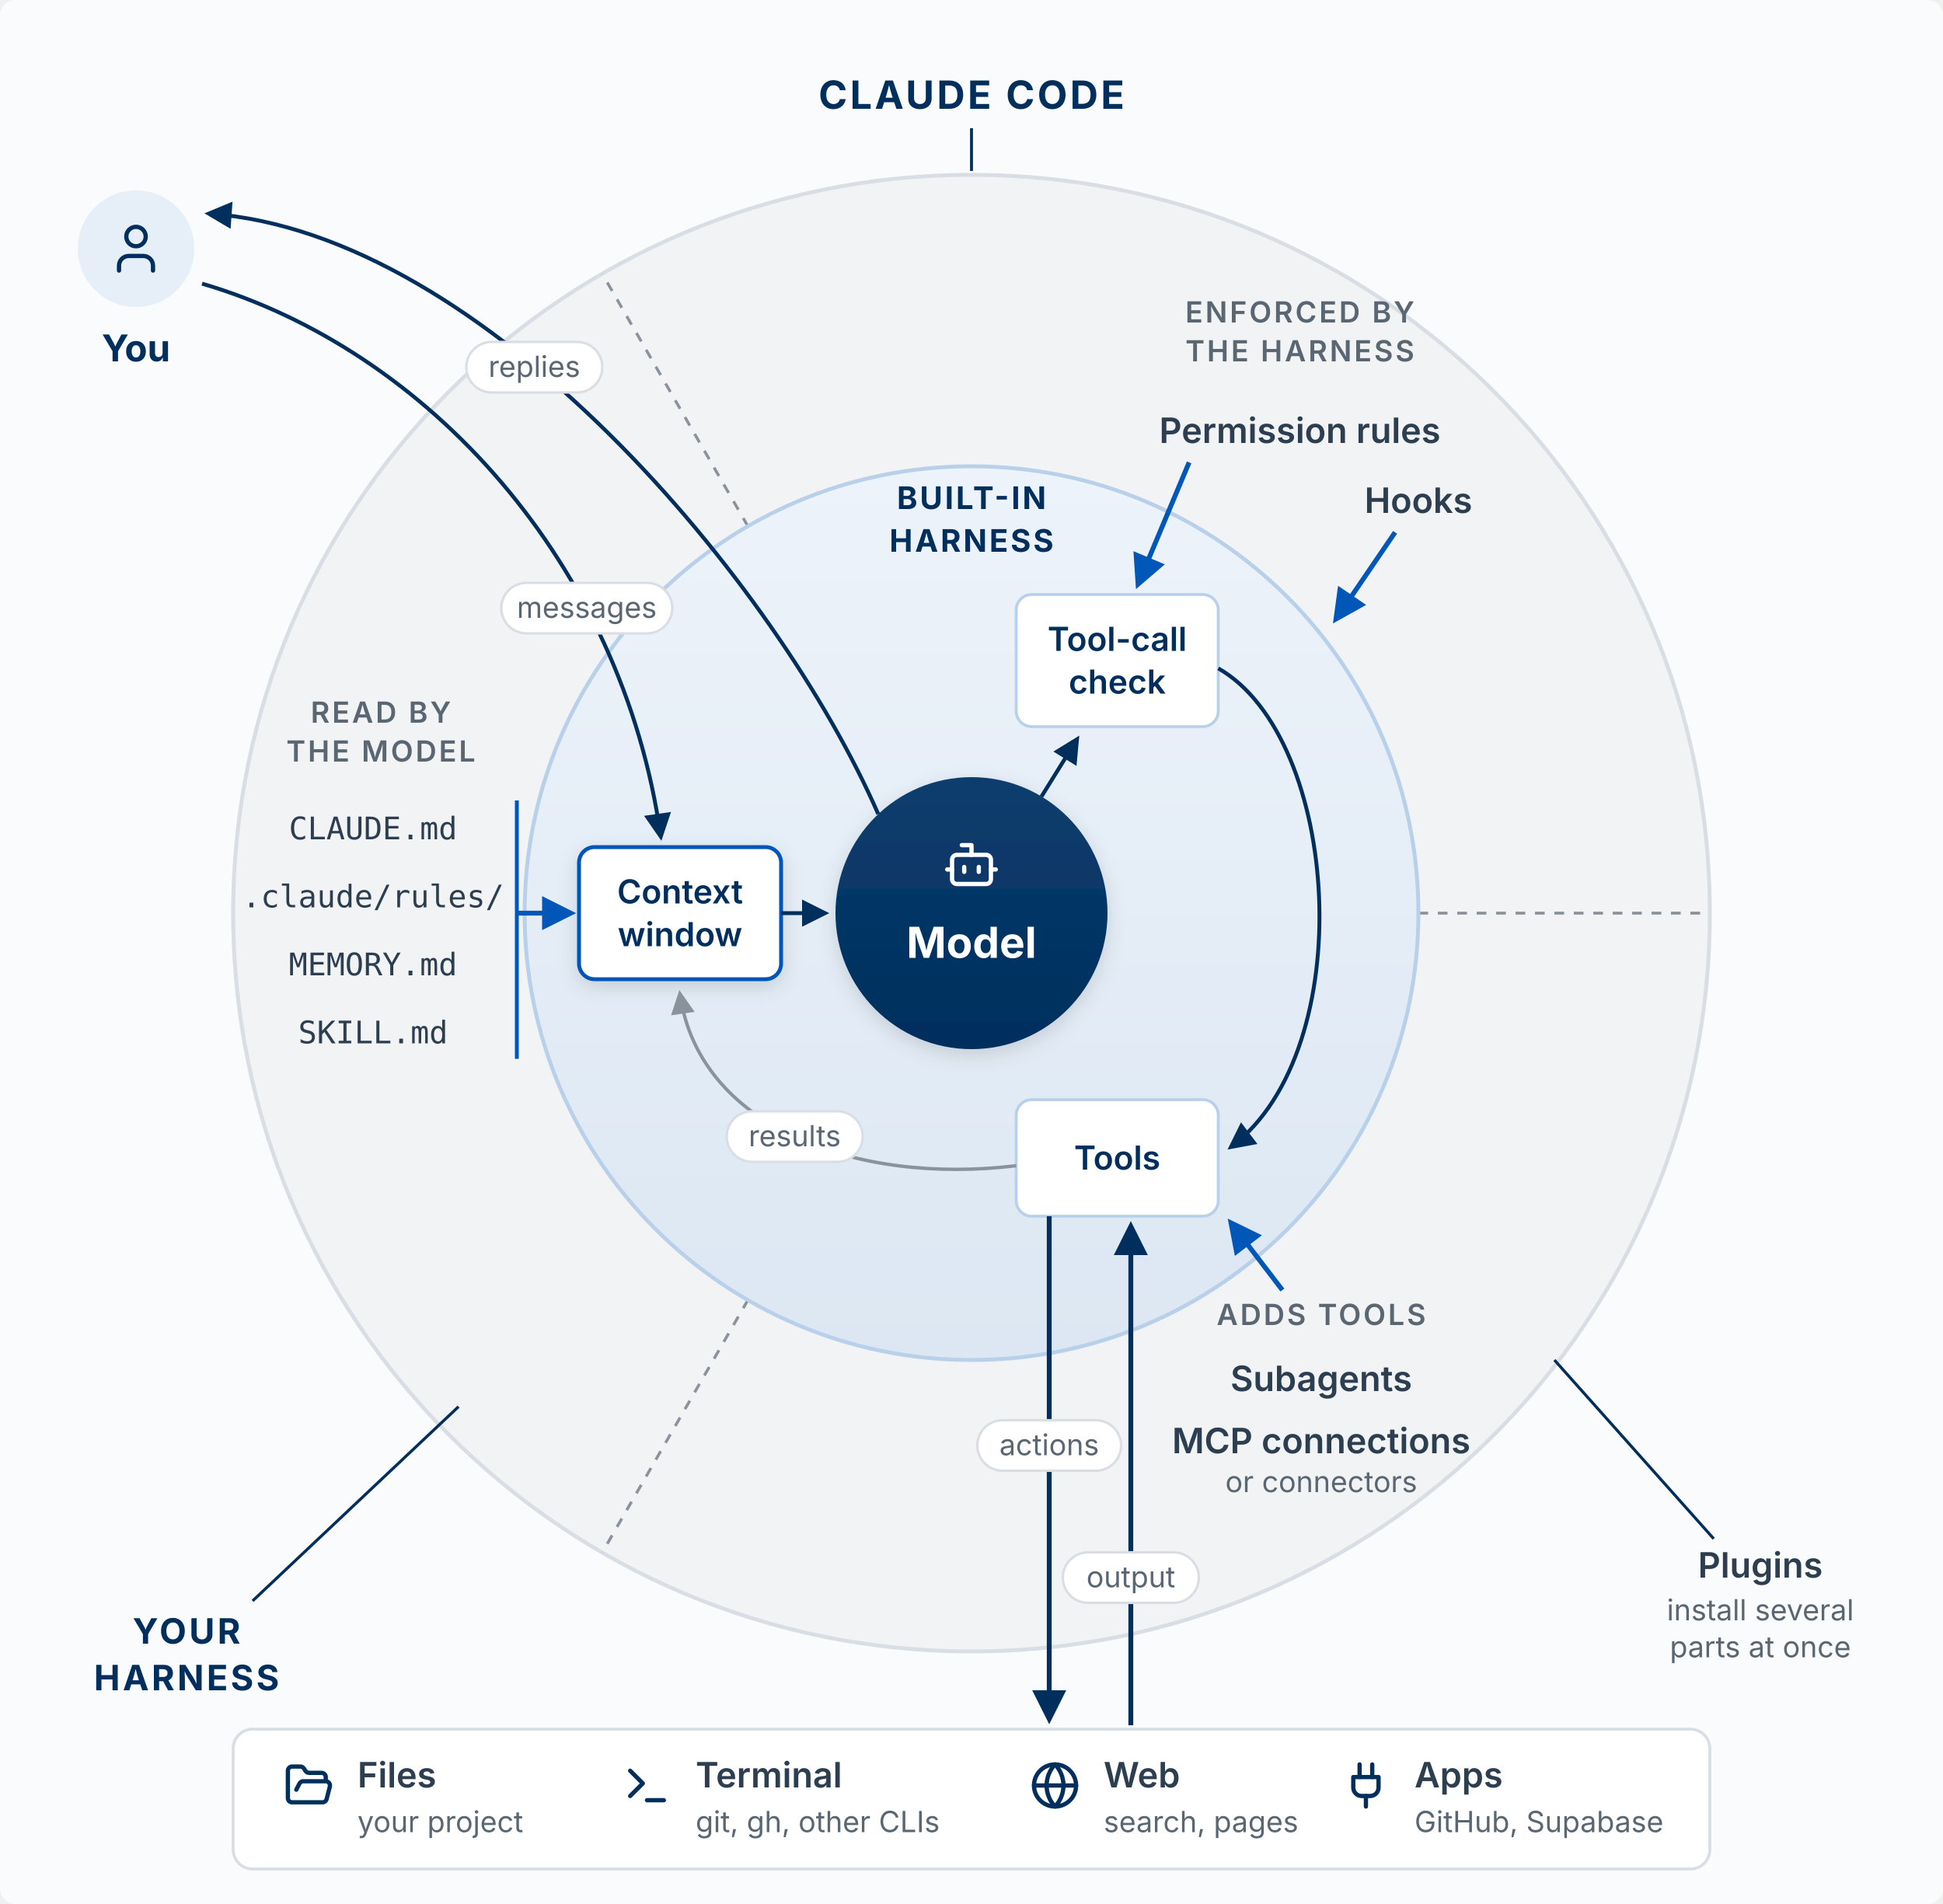
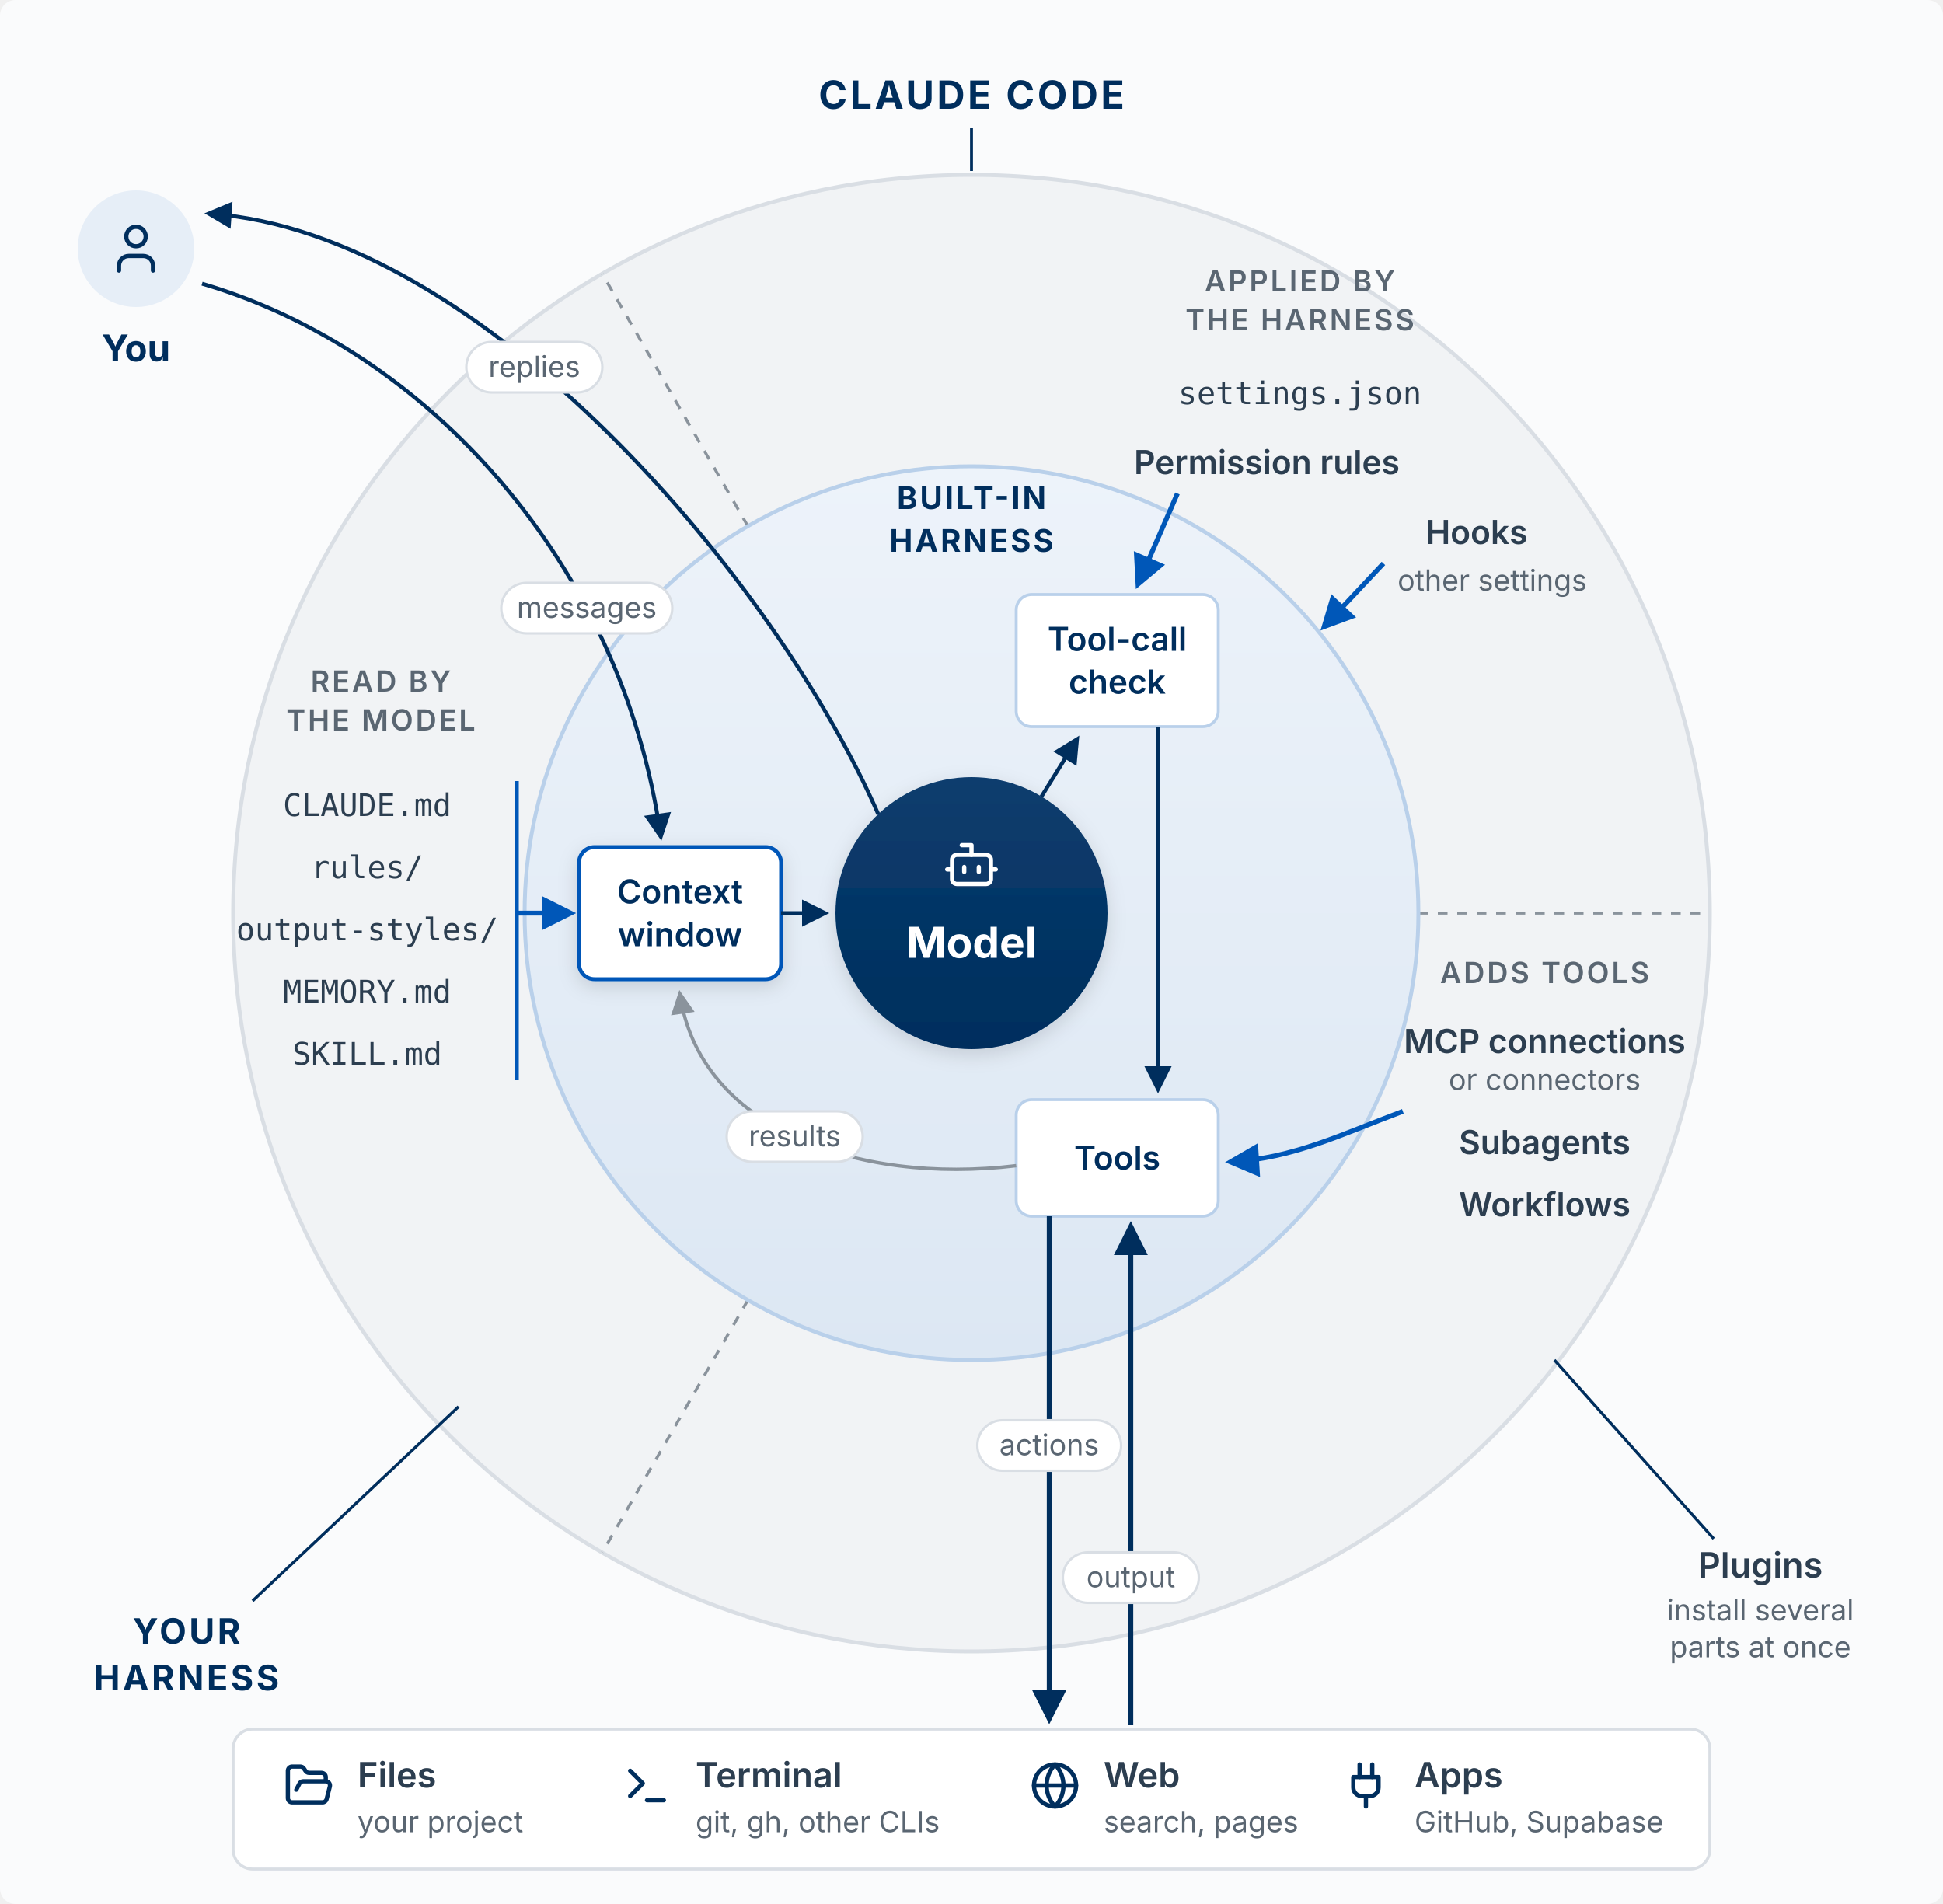
<svg xmlns="http://www.w3.org/2000/svg" viewBox="0 0 1000 980" role="img" font-family="Inter, 'Helvetica Neue', Helvetica, Arial, sans-serif">
  <defs>
    <marker id="ar" viewBox="0 0 10 10" refX="8" refY="5" markerWidth="7" markerHeight="7" orient="auto-start-reverse">
      <path d="M0 0 L10 5 L0 10 z" fill="#0057B8" />
    </marker>
    <marker id="an" viewBox="0 0 10 10" refX="8" refY="5" markerWidth="7" markerHeight="7" orient="auto-start-reverse">
      <path d="M0 0 L10 5 L0 10 z" fill="#002E5D" />
    </marker>
    <marker id="ag" viewBox="0 0 10 10" refX="8" refY="5" markerWidth="7" markerHeight="7" orient="auto-start-reverse">
      <path d="M0 0 L10 5 L0 10 z" fill="#8A939C" />
    </marker>
    <linearGradient id="gModel" x1="0" y1="0" x2="0" y2="1">
      <stop offset="0" stop-color="#0B3D6E" />
      <stop offset="1" stop-color="#002E5D" />
    </linearGradient>
    <linearGradient id="gHarness" x1="0" y1="0" x2="0" y2="1">
      <stop offset="0" stop-color="#EDF3FA" />
      <stop offset="1" stop-color="#DCE7F3" />
    </linearGradient>
    <filter id="sh" x="-20%" y="-20%" width="140%" height="140%">
      <feDropShadow dx="0" dy="3" stdDeviation="5" flood-opacity="0.13" />
    </filter>
  </defs>
  <rect width="1000" height="980" rx="8" fill="#FAFBFC" />
  <text x="500" y="56" text-anchor="middle" font-size="20" font-weight="700" letter-spacing="1.4" fill="#002E5D">CLAUDE CODE</text>
  <line x1="500" y1="66" x2="500" y2="88" stroke="#002E5D" stroke-width="1.5" />
  <circle cx="500" cy="470" r="380" fill="#F1F3F5" stroke="#D9DEE4" stroke-width="2" />
  <line x1="385" y1="271" x2="310" y2="141" stroke="#8A939C" stroke-width="1.5" stroke-dasharray="5 5" />
  <line x1="730" y1="470" x2="880" y2="470" stroke="#8A939C" stroke-width="1.5" stroke-dasharray="5 5" />
  <line x1="385" y1="669" x2="310" y2="799" stroke="#8A939C" stroke-width="1.5" stroke-dasharray="5 5" />
  <circle cx="500" cy="470" r="230" fill="url(#gHarness)" stroke="#B9D0EA" stroke-width="2" />
  <text x="500" y="262" text-anchor="middle" font-size="16" font-weight="700" letter-spacing="1.2" fill="#002E5D">BUILT-IN</text>
  <text x="500" y="284" text-anchor="middle" font-size="16" font-weight="700" letter-spacing="1.2" fill="#002E5D">HARNESS</text>
  <circle cx="500" cy="470" r="70" fill="url(#gModel)" filter="url(#sh)" />
  <g transform="translate(485,430) scale(1.25)" fill="none" stroke="#FFFFFF" stroke-width="1.76" stroke-linecap="round" stroke-linejoin="round">
    <path d="M12 8V4H8" />
    <rect width="16" height="12" x="4" y="8" rx="2" />
    <path d="M2 14h2" />
    <path d="M20 14h2" />
    <path d="M15 13v2" />
    <path d="M9 13v2" />
  </g>
  <text x="500" y="493" text-anchor="middle" font-size="22" font-weight="700" fill="#FFFFFF">Model</text>
  <rect x="298" y="436" width="104" height="68" rx="8" fill="#FFFFFF" stroke="#0057B8" stroke-width="2" filter="url(#sh)" />
  <text x="350" y="465" text-anchor="middle" font-size="17" font-weight="600" fill="#002E5D">Context</text>
  <text x="350" y="487" text-anchor="middle" font-size="17" font-weight="600" fill="#002E5D">window</text>
  <path d="M402 470 H424" stroke="#002E5D" stroke-width="2" fill="none" marker-end="url(#an)" />
  <rect x="523" y="306" width="104" height="68" rx="8" fill="#FFFFFF" stroke="#B9D0EA" stroke-width="1.5" />
  <text x="575" y="335" text-anchor="middle" font-size="17" font-weight="600" fill="#002E5D">Tool-call</text>
  <text x="575" y="357" text-anchor="middle" font-size="17" font-weight="600" fill="#002E5D">check</text>
  <path d="M536 410 L554 381" stroke="#002E5D" stroke-width="2" fill="none" marker-end="url(#an)" />
  <rect x="523" y="566" width="104" height="60" rx="8" fill="#FFFFFF" stroke="#B9D0EA" stroke-width="1.5" />
  <text x="575" y="602" text-anchor="middle" font-size="17" font-weight="600" fill="#002E5D">Tools</text>
-   <path d="M627 344 C690 380 700 540 634 590" stroke="#002E5D" stroke-width="2" fill="none" marker-end="url(#an)" />
+   <path d="M596 374 V560" stroke="#002E5D" stroke-width="2" fill="none" marker-end="url(#an)" />
  <path d="M523 600 C440 610 360 580 350 512" stroke="#8A939C" stroke-width="1.75" fill="none" marker-end="url(#ag)" />
  <rect x="374" y="572" width="70" height="26" rx="13" fill="#FFFFFF" stroke="#D9DEE4" stroke-width="1.25" />
  <text x="409" y="590" text-anchor="middle" font-size="15" fill="#5A6672">results</text>
-   <text x="196" y="372" text-anchor="middle" font-size="15" font-weight="600" letter-spacing="1.2" fill="#5A6672">READ BY</text>
-   <text x="196" y="392" text-anchor="middle" font-size="15" font-weight="600" letter-spacing="1.2" fill="#5A6672">THE MODEL</text>
-   <text x="192" y="432" text-anchor="middle" font-size="16" font-family="Menlo, Consolas, monospace" fill="#2C3E50">CLAUDE.md</text>
-   <text x="192" y="467" text-anchor="middle" font-size="16" font-family="Menlo, Consolas, monospace" fill="#2C3E50">.claude/rules/</text>
-   <text x="192" y="502" text-anchor="middle" font-size="16" font-family="Menlo, Consolas, monospace" fill="#2C3E50">MEMORY.md</text>
-   <text x="192" y="537" text-anchor="middle" font-size="16" font-family="Menlo, Consolas, monospace" fill="#2C3E50">SKILL.md</text>
-   <path d="M266 412 V545" stroke="#0057B8" stroke-width="2" fill="none" />
+   <text x="196" y="356" text-anchor="middle" font-size="15" font-weight="600" letter-spacing="1.2" fill="#5A6672">READ BY</text>
+   <text x="196" y="376" text-anchor="middle" font-size="15" font-weight="600" letter-spacing="1.2" fill="#5A6672">THE MODEL</text>
+   <text x="189" y="420" text-anchor="middle" font-size="16" font-family="Menlo, Consolas, monospace" fill="#2C3E50">CLAUDE.md</text>
+   <text x="189" y="452" text-anchor="middle" font-size="16" font-family="Menlo, Consolas, monospace" fill="#2C3E50">rules/</text>
+   <text x="189" y="484" text-anchor="middle" font-size="16" font-family="Menlo, Consolas, monospace" fill="#2C3E50">output-styles/</text>
+   <text x="189" y="516" text-anchor="middle" font-size="16" font-family="Menlo, Consolas, monospace" fill="#2C3E50">MEMORY.md</text>
+   <text x="189" y="548" text-anchor="middle" font-size="16" font-family="Menlo, Consolas, monospace" fill="#2C3E50">SKILL.md</text>
+   <path d="M266 402 V556" stroke="#0057B8" stroke-width="2" fill="none" />
  <path d="M266 470 H293" stroke="#0057B8" stroke-width="2.5" fill="none" marker-end="url(#ar)" />
-   <text x="669" y="166" text-anchor="middle" font-size="15" font-weight="600" letter-spacing="1.2" fill="#5A6672">ENFORCED BY</text>
-   <text x="669" y="186" text-anchor="middle" font-size="15" font-weight="600" letter-spacing="1.2" fill="#5A6672">THE HARNESS</text>
-   <text x="669" y="228" text-anchor="middle" font-size="18" font-weight="600" fill="#2C3E50">Permission rules</text>
-   <text x="730" y="264" text-anchor="middle" font-size="18" font-weight="600" fill="#2C3E50">Hooks</text>
-   <path d="M612 238 L586 300" stroke="#0057B8" stroke-width="2.5" fill="none" marker-end="url(#ar)" />
-   <path d="M718 274 L688 318" stroke="#0057B8" stroke-width="2.5" fill="none" marker-end="url(#ar)" />
-   <text x="680" y="682" text-anchor="middle" font-size="15" font-weight="600" letter-spacing="1.2" fill="#5A6672">ADDS TOOLS</text>
-   <text x="680" y="716" text-anchor="middle" font-size="18" font-weight="600" fill="#2C3E50">Subagents</text>
-   <text x="680" y="748" text-anchor="middle" font-size="18" font-weight="600" fill="#2C3E50">MCP connections</text>
-   <text x="680" y="768" text-anchor="middle" font-size="15" fill="#5A6672">or connectors</text>
-   <path d="M660 664 L634 630" stroke="#0057B8" stroke-width="2.5" fill="none" marker-end="url(#ar)" />
+   <text x="669" y="150" text-anchor="middle" font-size="15" font-weight="600" letter-spacing="1.2" fill="#5A6672">APPLIED BY</text>
+   <text x="669" y="170" text-anchor="middle" font-size="15" font-weight="600" letter-spacing="1.2" fill="#5A6672">THE HARNESS</text>
+   <text x="669" y="208" text-anchor="middle" font-size="16" font-family="Menlo, Consolas, monospace" fill="#2C3E50">settings.json</text>
+   <text x="652" y="244" text-anchor="middle" font-size="17" font-weight="600" fill="#2C3E50">Permission rules</text>
+   <text x="760" y="280" text-anchor="middle" font-size="17" font-weight="600" fill="#2C3E50">Hooks</text>
+   <text x="768" y="304" text-anchor="middle" font-size="15" fill="#5A6672">other settings</text>
+   <path d="M606 254 L586 300" stroke="#0057B8" stroke-width="2.5" fill="none" marker-end="url(#ar)" />
+   <path d="M712 290 L682 322" stroke="#0057B8" stroke-width="2.5" fill="none" marker-end="url(#ar)" />
+   <text x="795" y="506" text-anchor="middle" font-size="15" font-weight="600" letter-spacing="1.2" fill="#5A6672">ADDS TOOLS</text>
+   <text x="795" y="542" text-anchor="middle" font-size="17" font-weight="600" fill="#2C3E50">MCP connections</text>
+   <text x="795" y="561" text-anchor="middle" font-size="15" fill="#5A6672">or connectors</text>
+   <text x="795" y="594" text-anchor="middle" font-size="17" font-weight="600" fill="#2C3E50">Subagents</text>
+   <text x="795" y="626" text-anchor="middle" font-size="17" font-weight="600" fill="#2C3E50">Workflows</text>
+   <path d="M722 572 C690 584 666 596 634 598" stroke="#0057B8" stroke-width="2.5" fill="none" marker-end="url(#ar)" />
  <text x="906" y="812" text-anchor="middle" font-size="18" font-weight="600" fill="#2C3E50">Plugins</text>
  <text x="906" y="834" text-anchor="middle" font-size="15" fill="#5A6672">install several</text>
  <text x="906" y="853" text-anchor="middle" font-size="15" fill="#5A6672">parts at once</text>
  <line x1="882" y1="792" x2="800" y2="700" stroke="#002E5D" stroke-width="1.5" />
  <text x="96" y="846" text-anchor="middle" font-size="18" font-weight="700" letter-spacing="1.4" fill="#002E5D">YOUR</text>
  <text x="96" y="870" text-anchor="middle" font-size="18" font-weight="700" letter-spacing="1.4" fill="#002E5D">HARNESS</text>
  <line x1="130" y1="824" x2="236" y2="724" stroke="#002E5D" stroke-width="1.5" />
  <circle cx="70" cy="128" r="30" fill="#E6EEF7" />
  <g transform="translate(55,113) scale(1.25)" fill="none" stroke="#002E5D" stroke-width="1.76" stroke-linecap="round" stroke-linejoin="round">
    <path d="M19 21v-2a4 4 0 0 0-4-4H9a4 4 0 0 0-4 4v2" />
    <circle cx="12" cy="7" r="4" />
  </g>
  <text x="70" y="186" text-anchor="middle" font-size="19" font-weight="700" fill="#002E5D">You</text>
  <path d="M104 146 C220 180 320 290 340 430" stroke="#002E5D" stroke-width="2" fill="none" marker-end="url(#an)" />
  <path d="M452 419 C400 300 250 120 108 110" stroke="#002E5D" stroke-width="2" fill="none" marker-end="url(#an)" />
  <rect x="258" y="300" width="88" height="26" rx="13" fill="#FFFFFF" stroke="#D9DEE4" stroke-width="1.25" />
  <text x="302" y="318" text-anchor="middle" font-size="15" fill="#5A6672">messages</text>
  <rect x="240" y="176" width="70" height="26" rx="13" fill="#FFFFFF" stroke="#D9DEE4" stroke-width="1.25" />
  <text x="275" y="194" text-anchor="middle" font-size="15" fill="#5A6672">replies</text>
  <path d="M540 626 V884" stroke="#002E5D" stroke-width="2.5" fill="none" marker-end="url(#an)" />
  <path d="M582 888 V632" stroke="#002E5D" stroke-width="2.5" fill="none" marker-end="url(#an)" />
  <rect x="503" y="731" width="74" height="26" rx="13" fill="#FFFFFF" stroke="#D9DEE4" stroke-width="1.25" />
  <text x="540" y="749" text-anchor="middle" font-size="15" fill="#5A6672">actions</text>
  <rect x="547" y="799" width="70" height="26" rx="13" fill="#FFFFFF" stroke="#D9DEE4" stroke-width="1.25" />
  <text x="582" y="817" text-anchor="middle" font-size="15" fill="#5A6672">output</text>
  <rect x="120" y="890" width="760" height="72" rx="10" fill="#FFFFFF" stroke="#D9DEE4" stroke-width="1.5" />
  <g transform="translate(146,906) scale(1.083)" fill="none" stroke="#002E5D" stroke-width="2.03" stroke-linecap="round" stroke-linejoin="round">
    <path d="m6 14 1.5-2.9A2 2 0 0 1 9.24 10H20a2 2 0 0 1 1.94 2.5l-1.54 6a2 2 0 0 1-1.95 1.5H4a2 2 0 0 1-2-2V5a2 2 0 0 1 2-2h3.9a2 2 0 0 1 1.69.9l.81 1.2a2 2 0 0 0 1.67.9H18a2 2 0 0 1 2 2v2" />
  </g>
  <text x="184" y="920" font-size="18" font-weight="600" fill="#2C3E50">Files</text>
  <text x="184" y="943" font-size="15" fill="#5A6672">your project</text>
  <g transform="translate(320,906) scale(1.083)" fill="none" stroke="#002E5D" stroke-width="2.03" stroke-linecap="round" stroke-linejoin="round">
    <polyline points="4 17 10 11 4 5" />
    <line x1="12" x2="20" y1="19" y2="19" />
  </g>
  <text x="358" y="920" font-size="18" font-weight="600" fill="#2C3E50">Terminal</text>
  <text x="358" y="943" font-size="15" fill="#5A6672">git, gh, other CLIs</text>
  <g transform="translate(530,906) scale(1.083)" fill="none" stroke="#002E5D" stroke-width="2.03" stroke-linecap="round" stroke-linejoin="round">
    <circle cx="12" cy="12" r="10" />
    <path d="M12 2a14.5 14.5 0 0 0 0 20 14.5 14.5 0 0 0 0-20" />
    <path d="M2 12h20" />
  </g>
  <text x="568" y="920" font-size="18" font-weight="600" fill="#2C3E50">Web</text>
  <text x="568" y="943" font-size="15" fill="#5A6672">search, pages</text>
  <g transform="translate(690,906) scale(1.083)" fill="none" stroke="#002E5D" stroke-width="2.03" stroke-linecap="round" stroke-linejoin="round">
    <path d="M12 22v-5" />
    <path d="M9 8V2" />
    <path d="M15 8V2" />
    <path d="M18 8v5a4 4 0 0 1-4 4h-4a4 4 0 0 1-4-4V8Z" />
  </g>
  <text x="728" y="920" font-size="18" font-weight="600" fill="#2C3E50">Apps</text>
  <text x="728" y="943" font-size="15" fill="#5A6672">GitHub, Supabase</text>
</svg>
